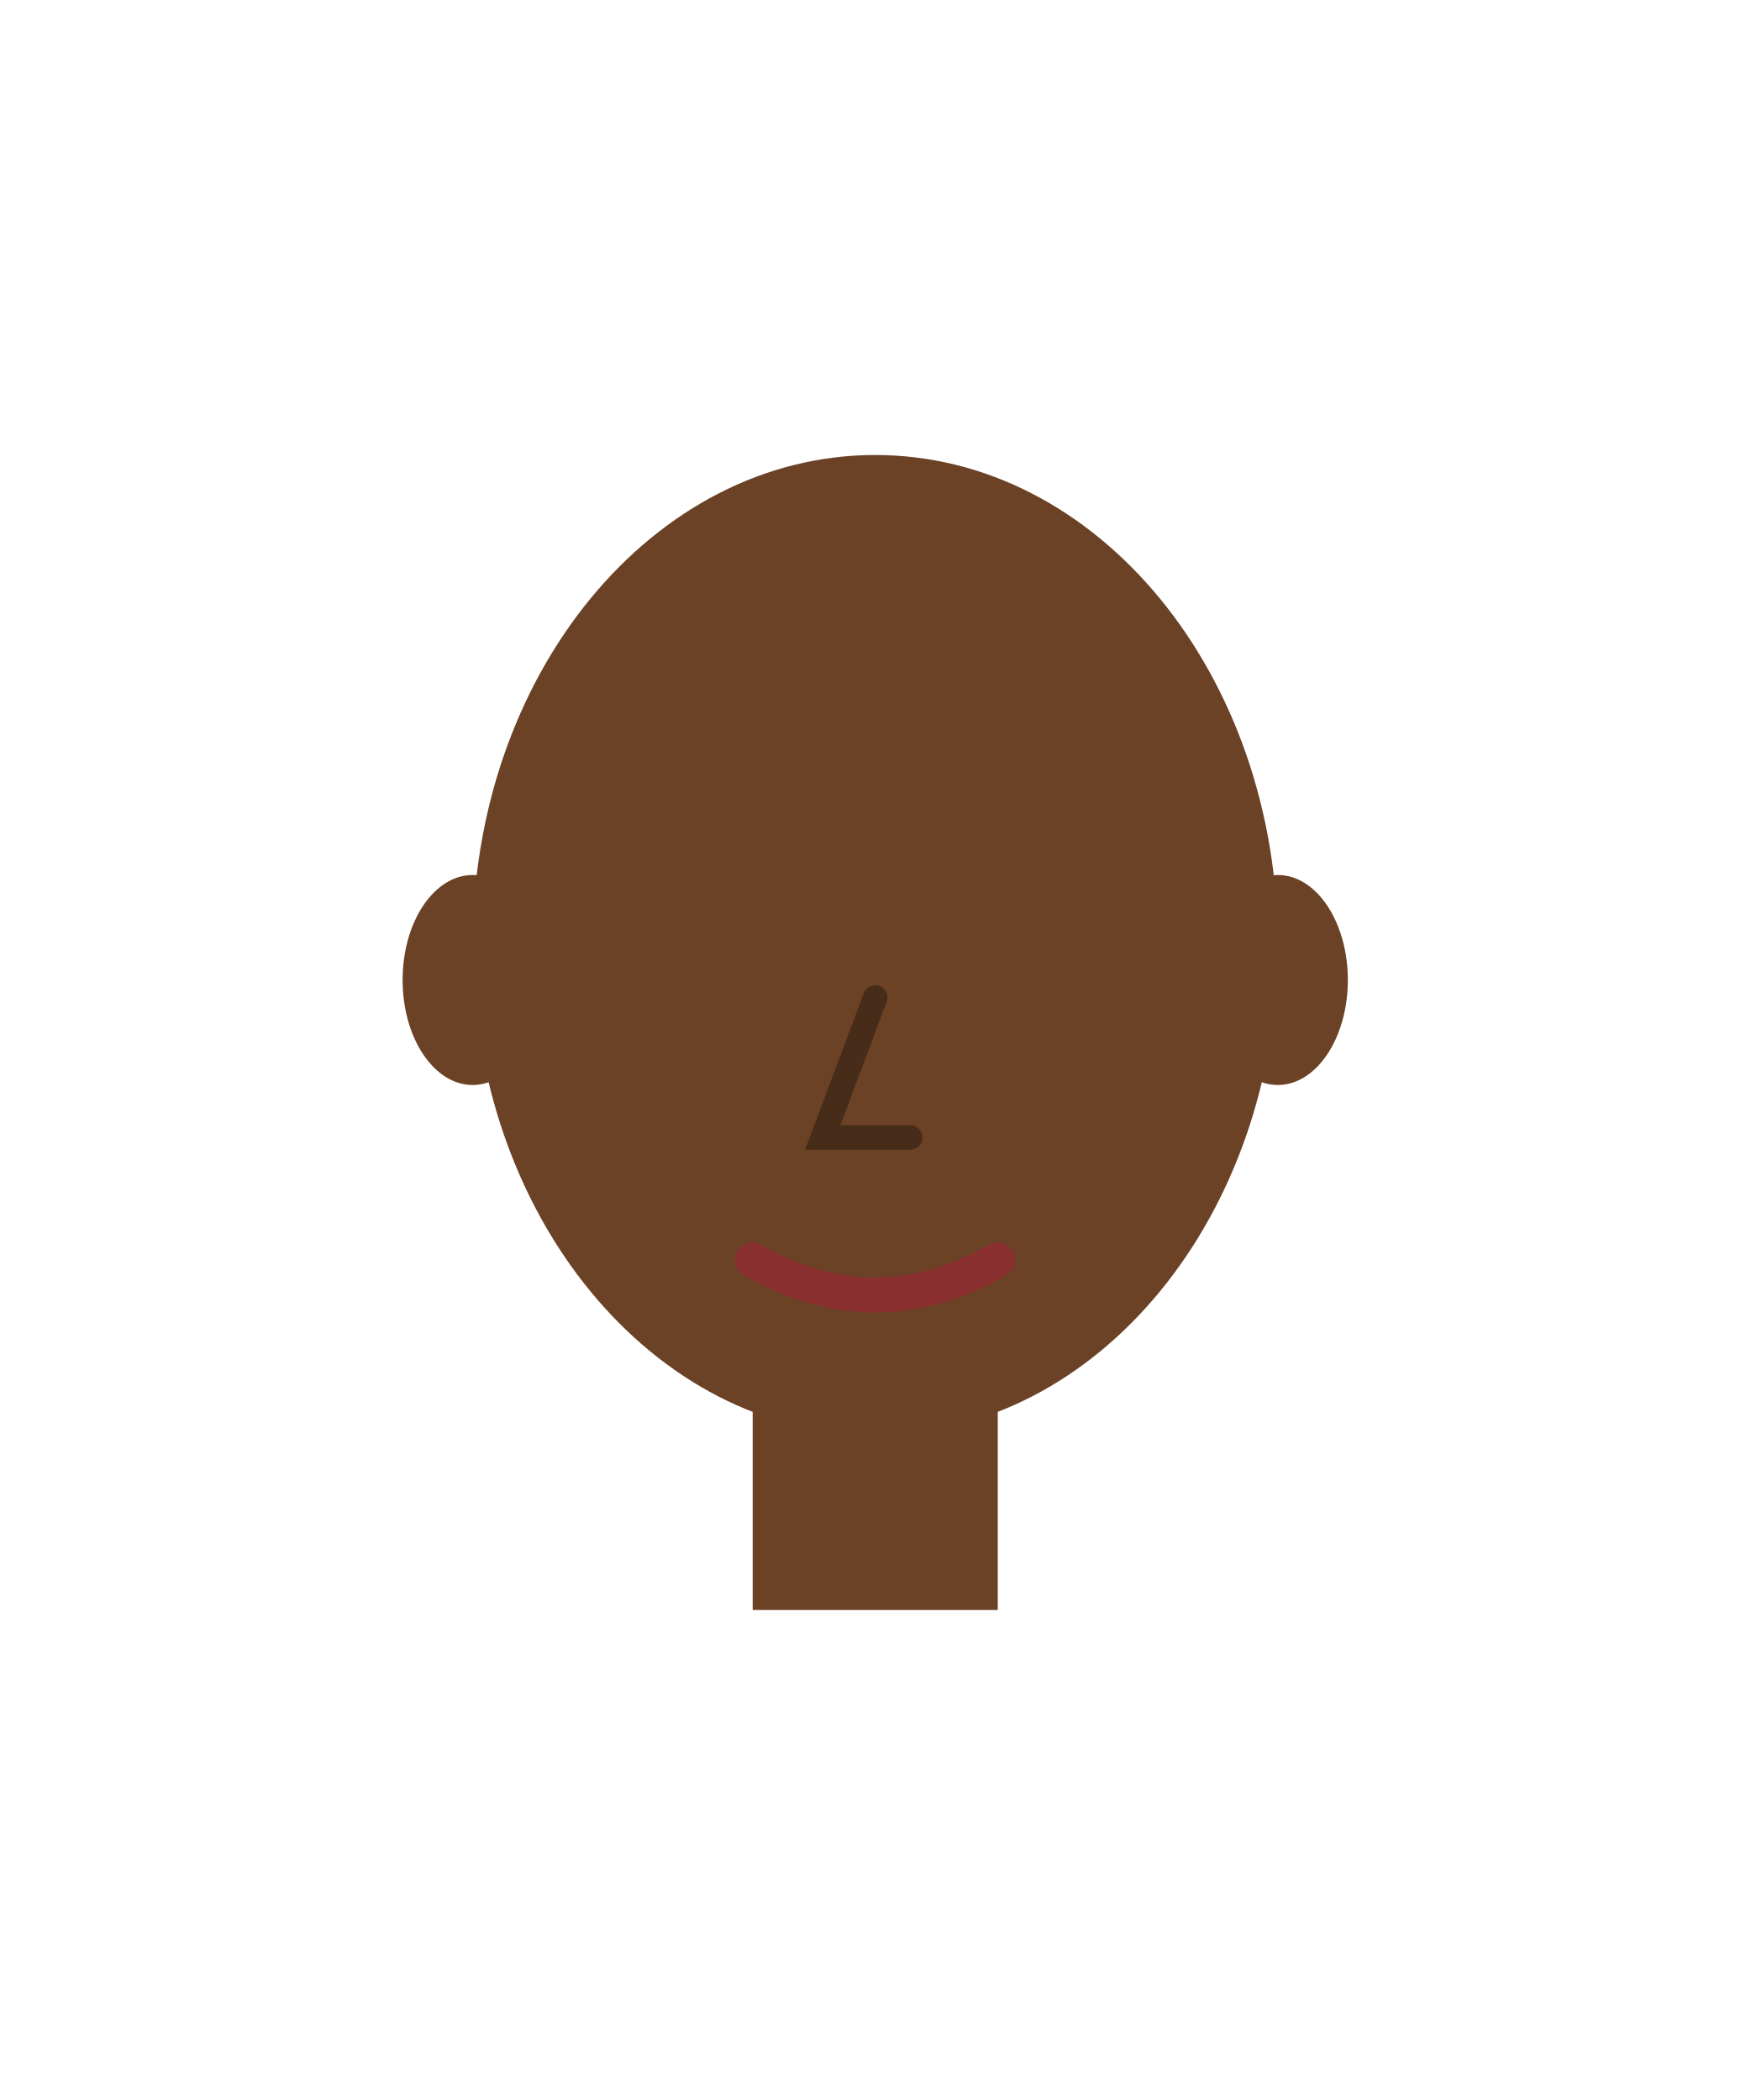
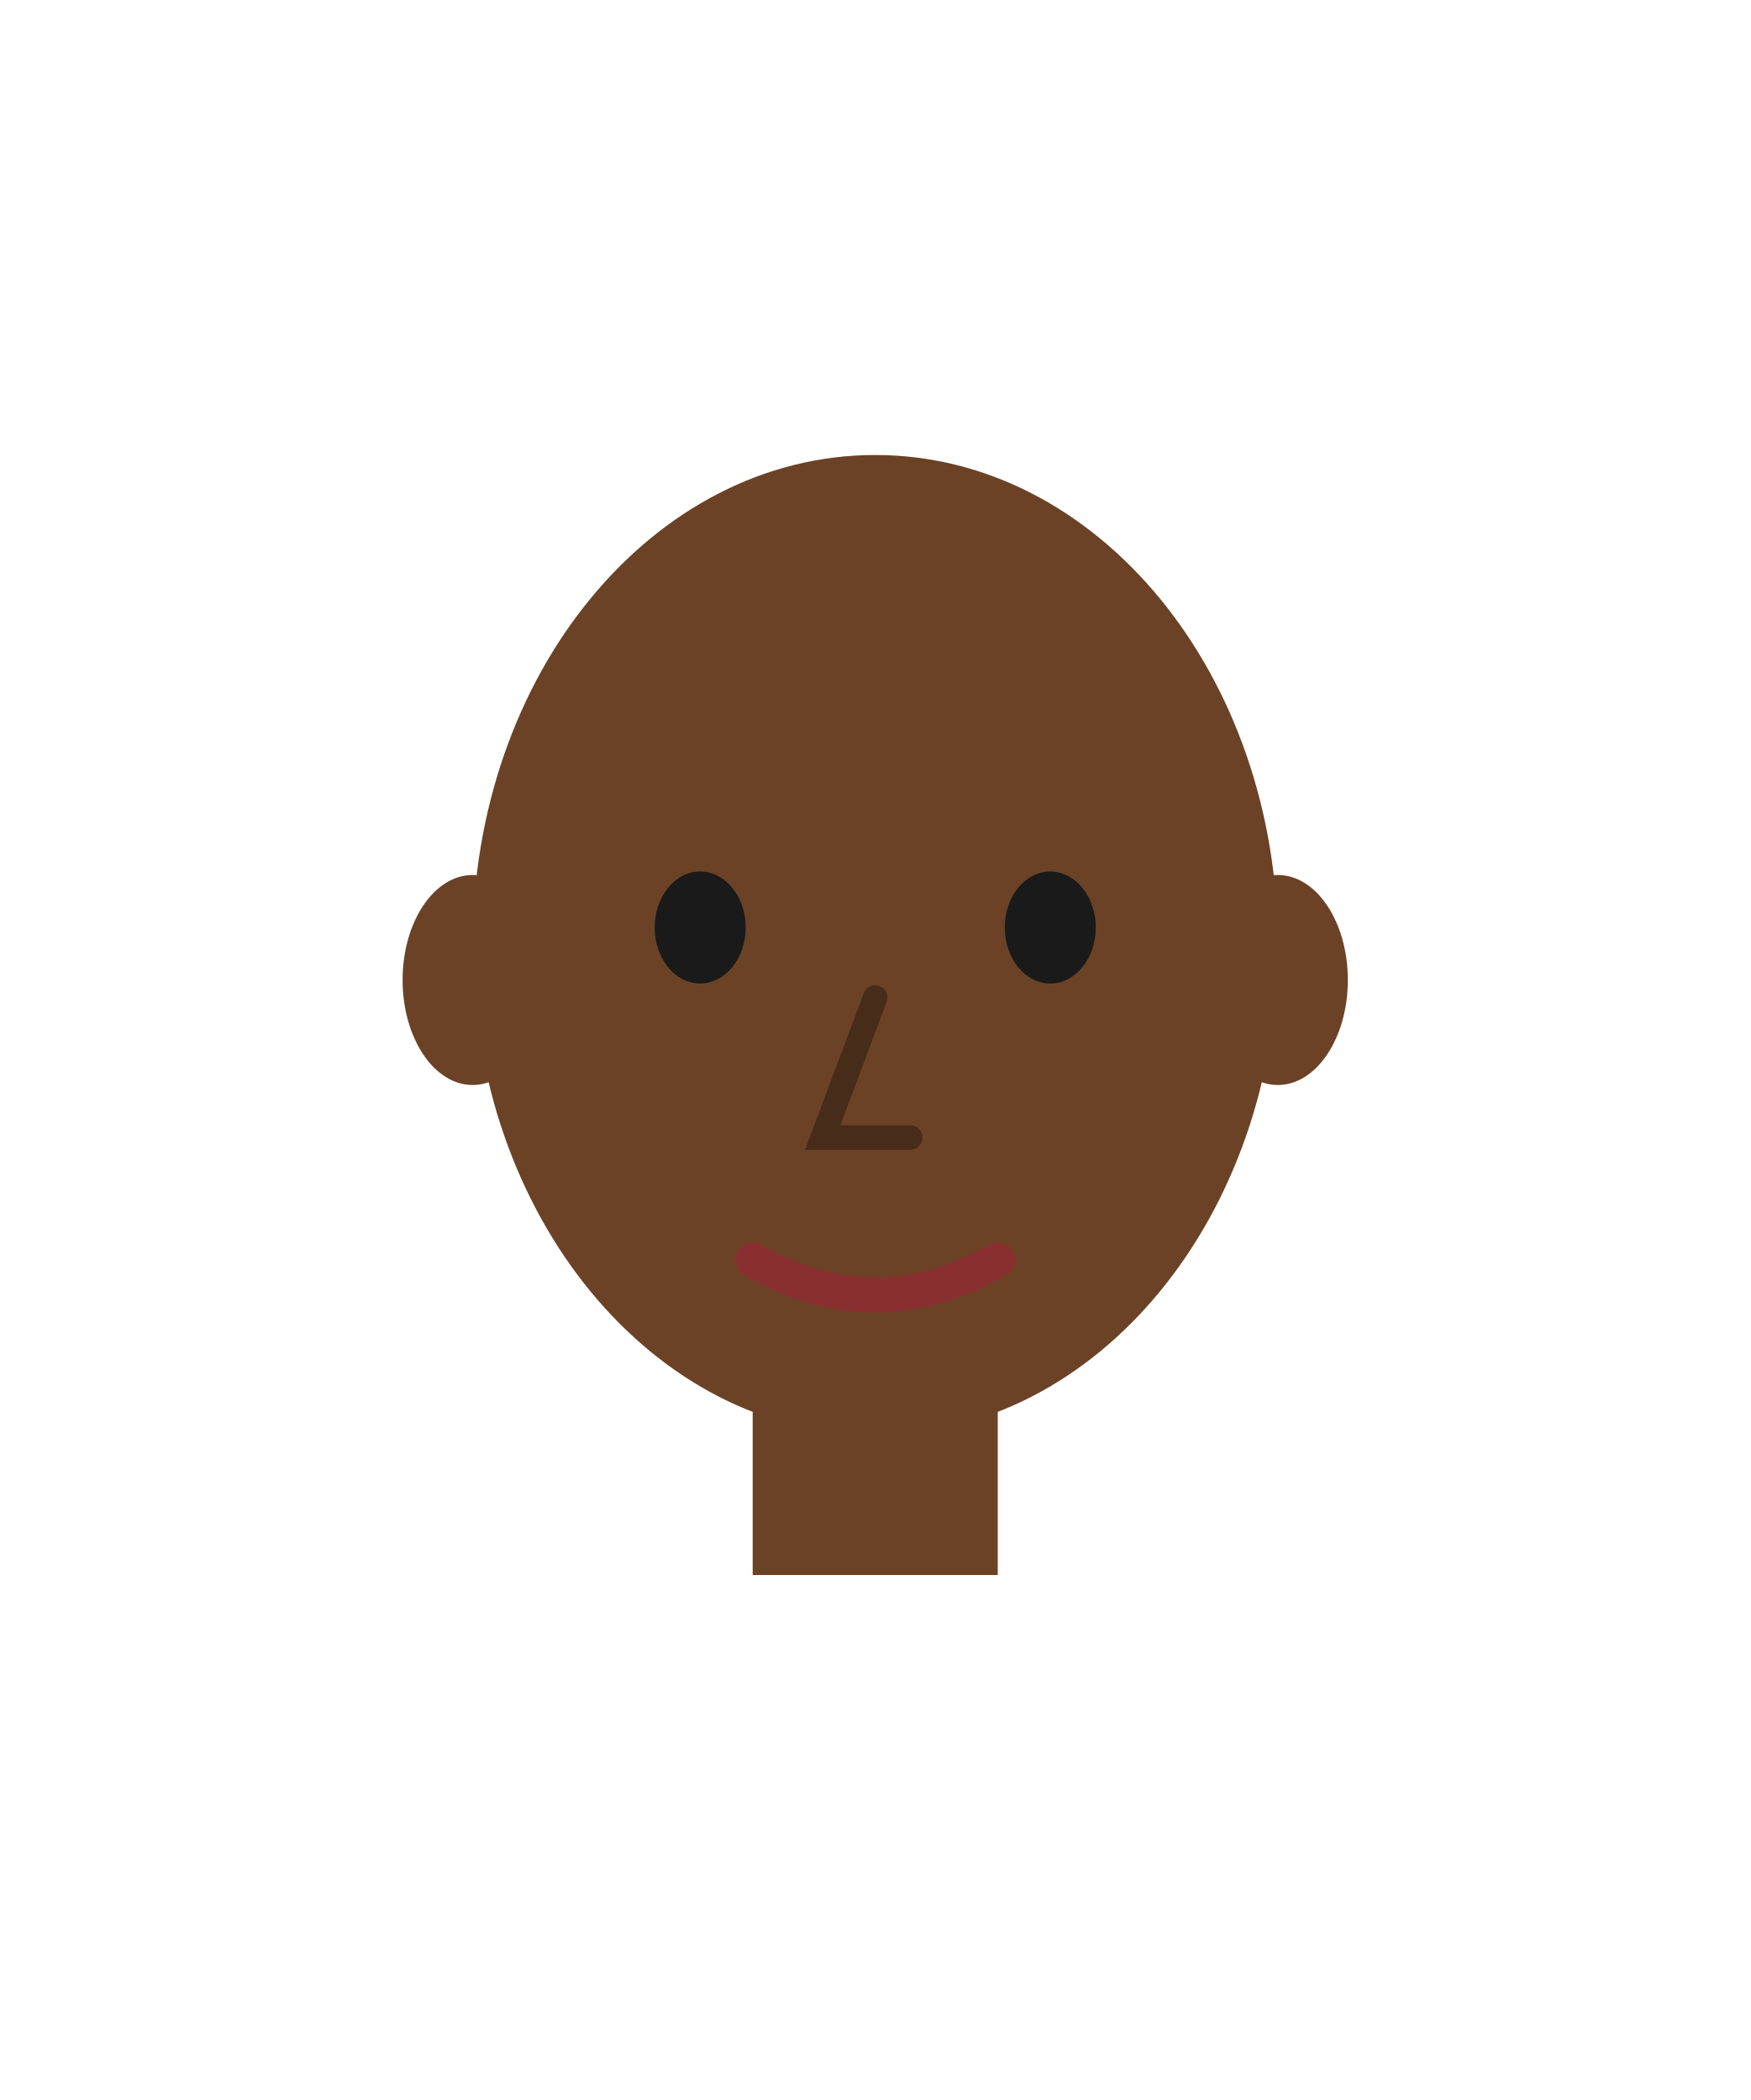
<svg xmlns="http://www.w3.org/2000/svg" viewBox="0 0 100 120" width="100" height="120">
-   <rect x="43" y="74" width="14" height="18" fill="#6b4226" />
+   <rect x="43" y="74" width="14" height="16" fill="#6b4226" />
  <ellipse cx="27" cy="56" rx="4" ry="6" fill="#6b4226" />
  <ellipse cx="73" cy="56" rx="4" ry="6" fill="#6b4226" />
  <ellipse cx="50" cy="54" rx="23" ry="28" fill="#6b4226" />
+   <ellipse cx="40" cy="53" rx="2.6" ry="3.2" fill="#1a1a1a" />
+   <ellipse cx="60" cy="53" rx="2.6" ry="3.2" fill="#1a1a1a" />
  <path d="M50 57 L47 65 L52 65" fill="none" stroke="#00000055" stroke-width="1.4" stroke-linecap="round" />
  <path d="M43 72 Q50 76 57 72" fill="none" stroke="#8a2f2f" stroke-width="2" stroke-linecap="round" />
</svg>
